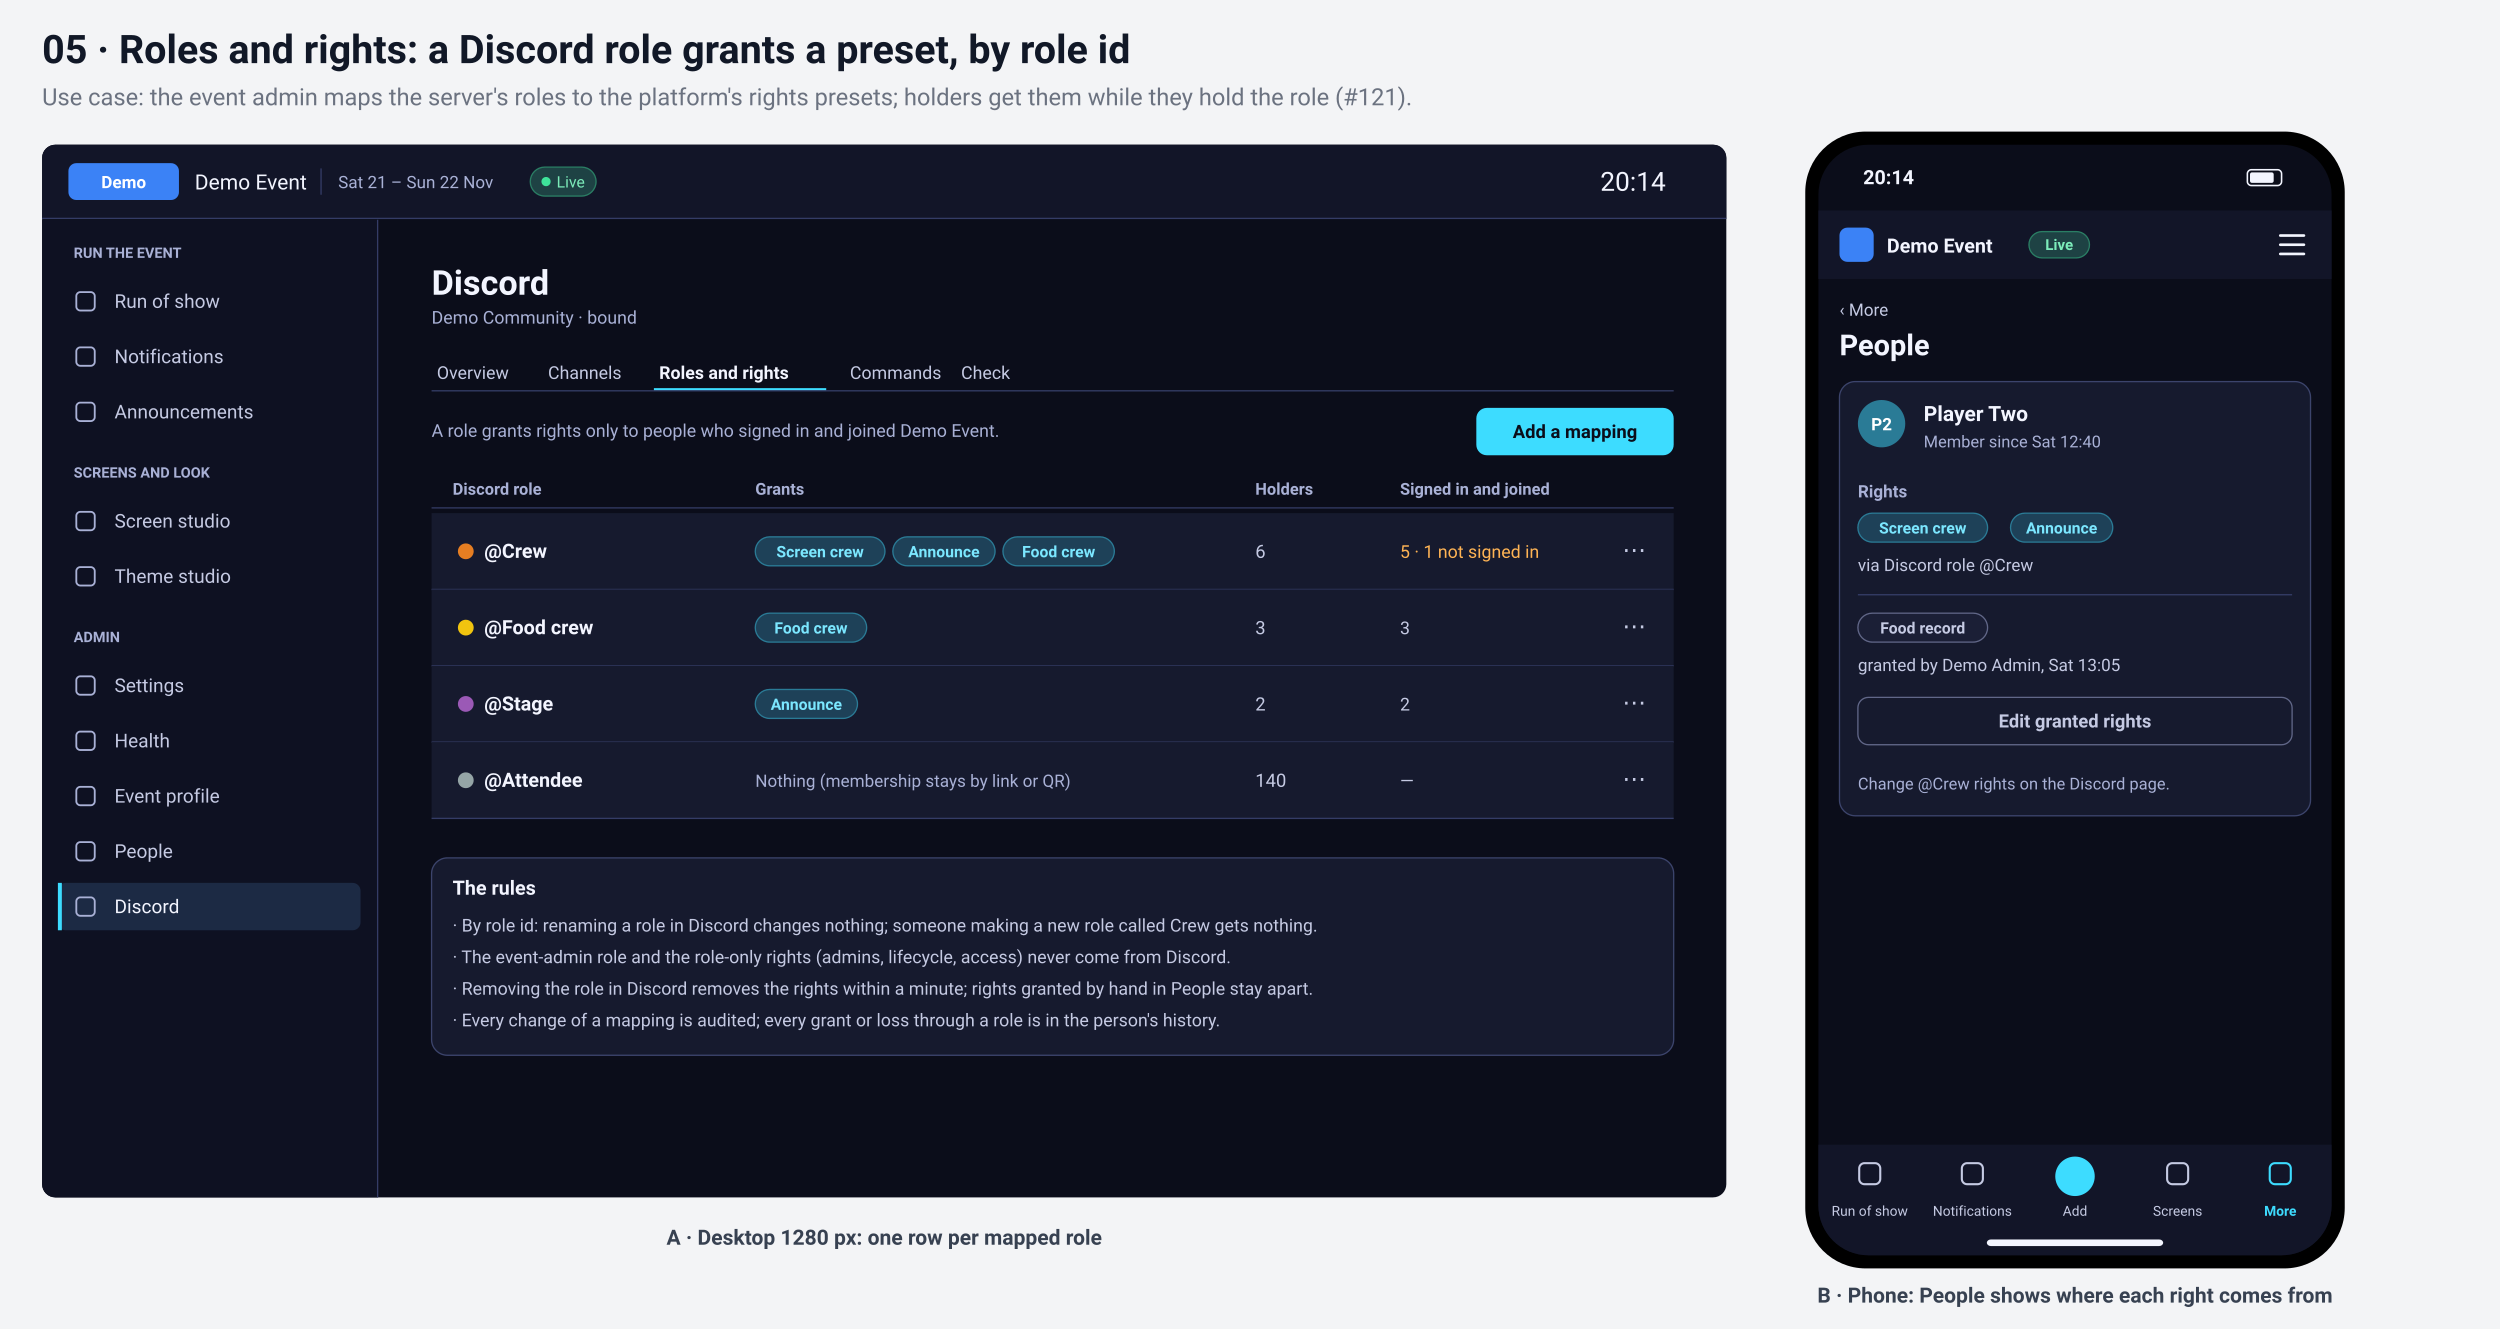
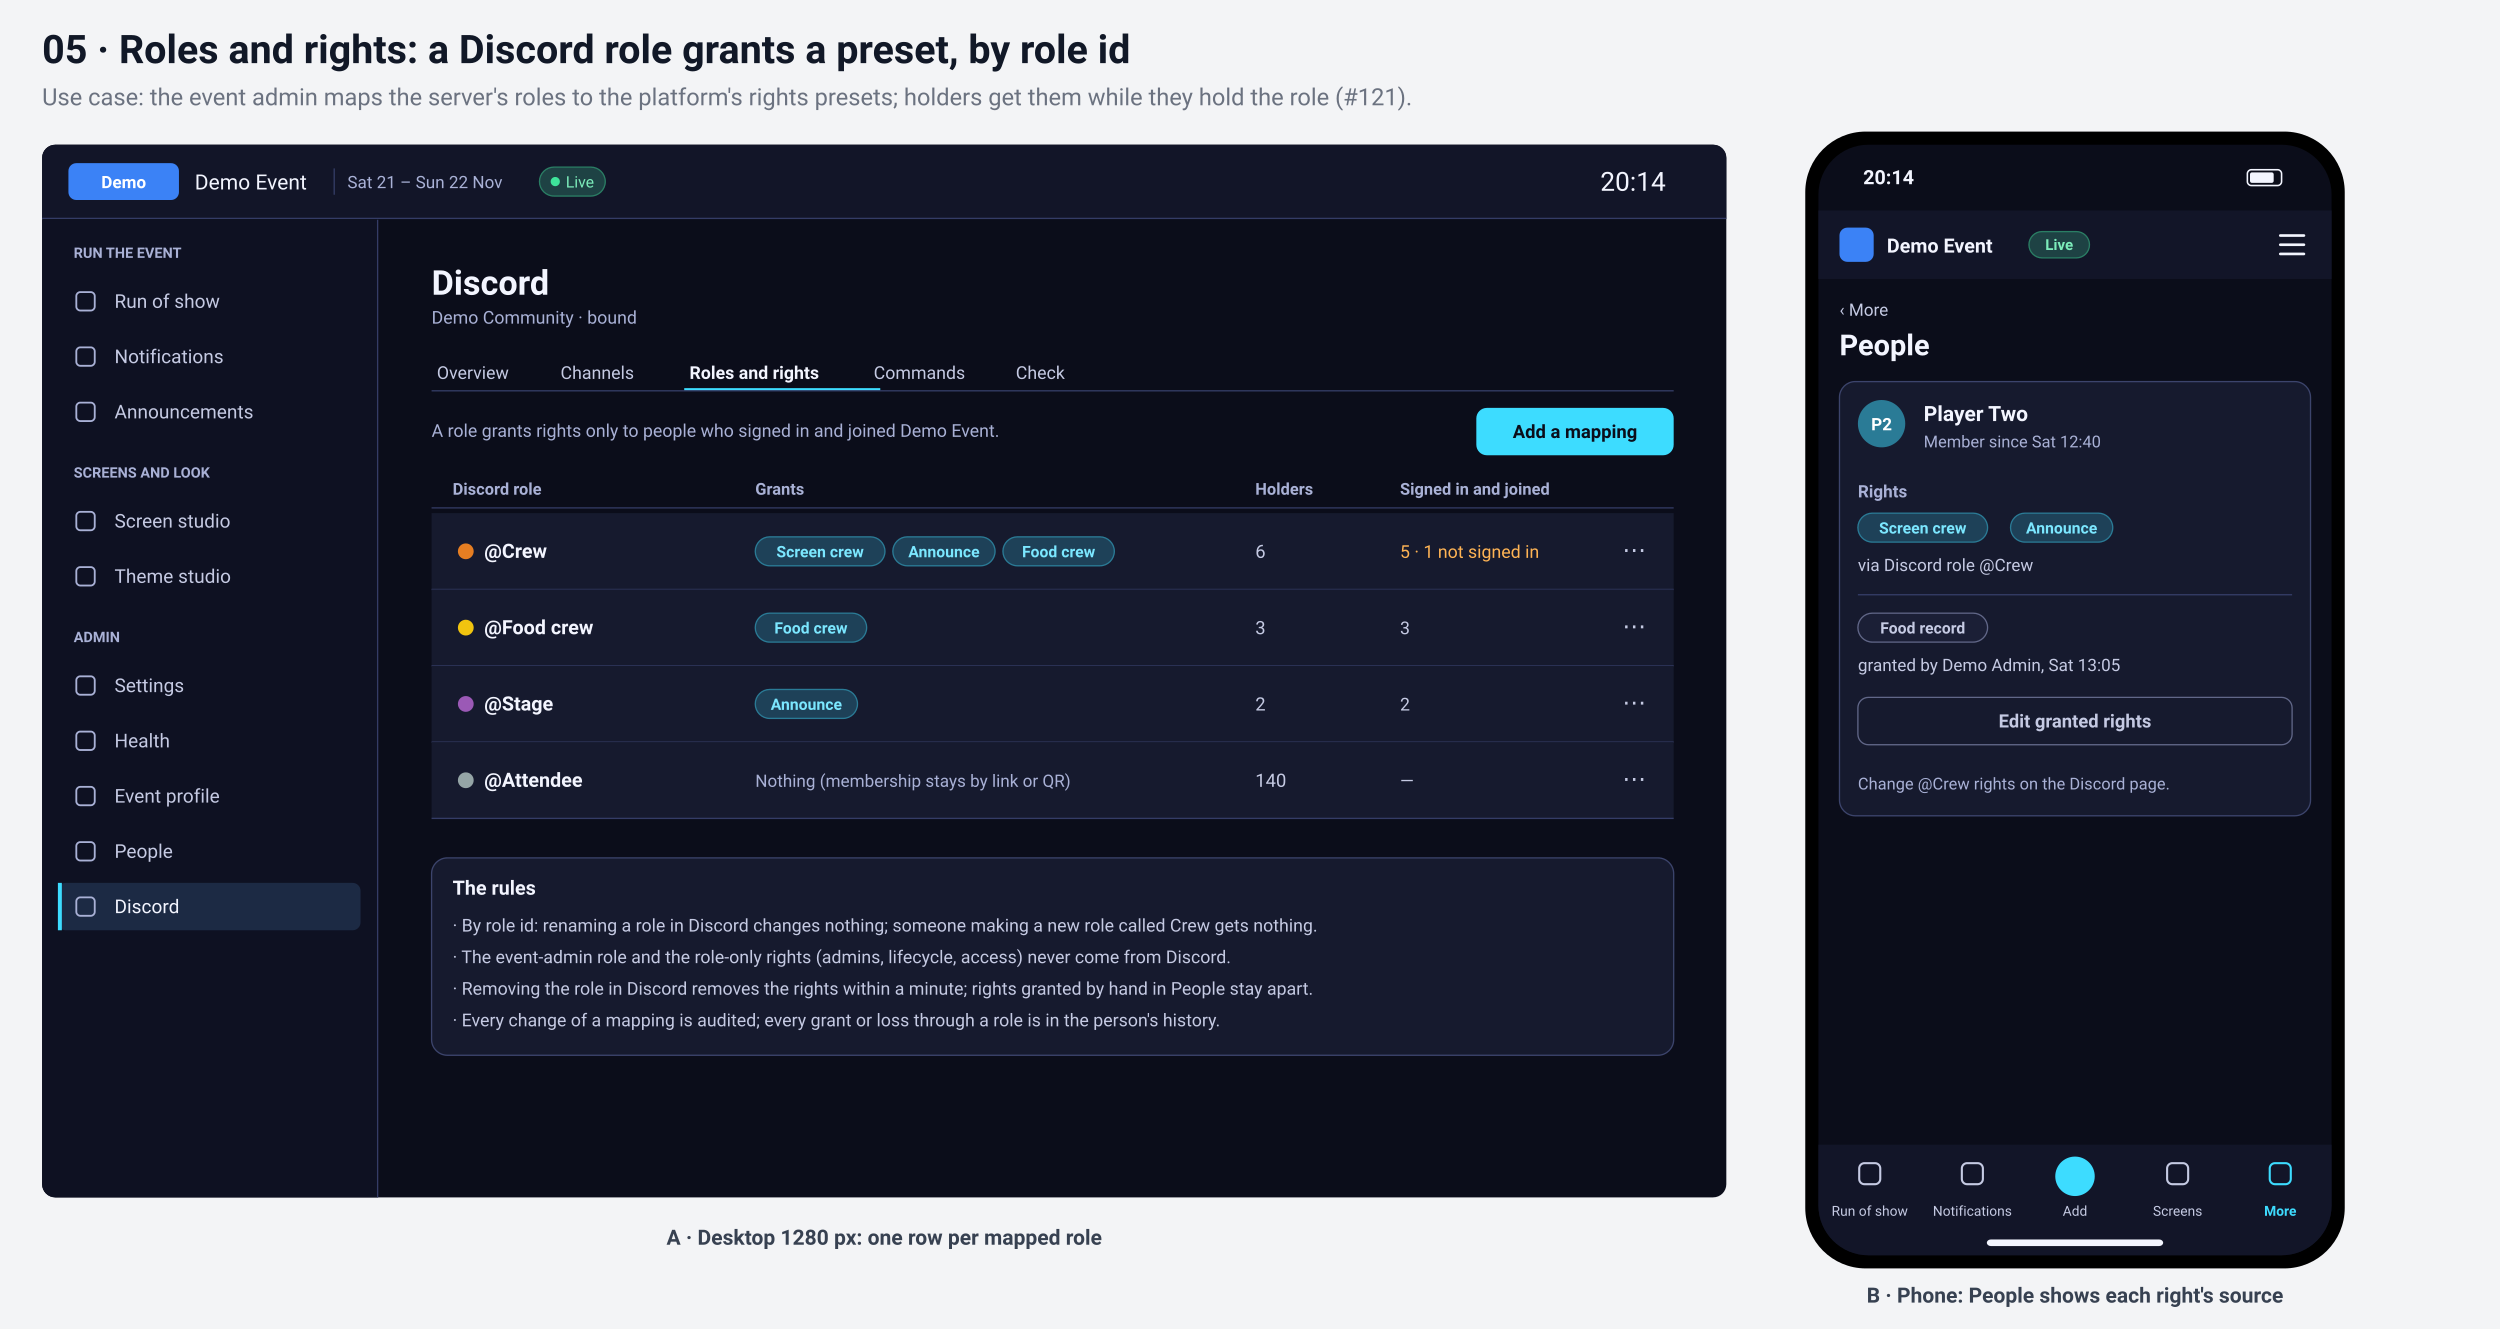
<svg xmlns="http://www.w3.org/2000/svg" viewBox="0 0 1900 1010" width="1900" height="1010" font-family="system-ui, -apple-system, 'Segoe UI', Roboto, Helvetica, Arial, sans-serif">
  <defs>
    <clipPath id="c1">
      <rect x="0" y="0" width="1280" height="800" rx="10" />
    </clipPath>
    <clipPath id="c2">
      <rect x="1382" y="110" width="390" height="844" rx="38" />
    </clipPath>
  </defs>
  <rect x="0" y="0" width="1900" height="1010" rx="0" fill="#f3f4f6" />
  <text x="32" y="48" font-size="30" fill="#111827" font-weight="700" text-anchor="start" data-box="0 1900">05 · Roles and rights: a Discord role grants a preset, by role id</text>
  <text x="32" y="80" font-size="18" fill="#6b7280" font-weight="400" text-anchor="start" data-box="0 1900">Use case: the event admin maps the server's roles to the platform's rights presets; holders get them while they hold the role (#121).</text>
  <g transform="translate(32,110) scale(1)">
    <g clip-path="url(#c1)">
      <rect x="0" y="0" width="1280" height="800" rx="0" fill="#0b0d1a" />
      <rect x="0" y="0" width="1280" height="56" rx="0" fill="#121528" />
      <line x1="0" y1="56" x2="1280" y2="56" stroke="#343c66" stroke-width="1" />
      <rect x="20" y="14" width="84" height="28" rx="6" fill="#3b82f6" />
      <text x="62" y="33" font-size="13" fill="#fff" font-weight="700" text-anchor="middle" data-box="22 102">Demo</text>
-       <text x="116" y="34" font-size="16" fill="#f3f5ff" font-weight="400" text-anchor="start" data-box="110 210">Demo Event</text>
-       <line x1="212" y1="18" x2="212" y2="38" stroke="#343c66" stroke-width="1" />
-       <text x="225" y="33" font-size="13" fill="#a9b1d6" font-weight="400" text-anchor="start" data-box="220 365">Sat 21 – Sun 22 Nov</text>
-       <rect x="371" y="17" width="50" height="22" rx="11" fill="#1e4244" stroke="#2a7e64" stroke-width="1" />
-       <circle cx="383" cy="28" r="3.5" fill="#3ee39a" />
-       <text x="391" y="32.5" font-size="12" fill="#7cecba" font-weight="400" text-anchor="start" data-box="388 420">Live</text>
+       <text x="116" y="34" font-size="16" fill="#f3f5ff" font-weight="400" text-anchor="start" data-box="110 218">Demo Event</text>
+       <line x1="222" y1="18" x2="222" y2="38" stroke="#343c66" stroke-width="1" />
+       <text x="232" y="33" font-size="13" fill="#a9b1d6" font-weight="400" text-anchor="start" data-box="228 372">Sat 21 – Sun 22 Nov</text>
+       <rect x="378" y="17" width="50" height="22" rx="11" fill="#1e4244" stroke="#2a7e64" stroke-width="1" />
+       <circle cx="390" cy="28" r="3.5" fill="#3ee39a" />
+       <text x="398" y="32.5" font-size="12" fill="#7cecba" font-weight="400" text-anchor="start" data-box="395 427">Live</text>
      <text x="1234" y="35" font-size="20" fill="#f3f5ff" font-weight="400" text-anchor="end" data-box="1160 1240">20:14</text>
      <rect x="0" y="57" width="255" height="743" rx="0" fill="#0e1122" />
      <line x1="255" y1="57" x2="255" y2="800" stroke="#343c66" stroke-width="1" />
      <text x="24" y="86" font-size="11" fill="#a9b1d6" font-weight="600" text-anchor="start" data-box="20 250">RUN THE EVENT</text>
      <rect x="26" y="112" width="14" height="14" rx="3" fill="none" stroke="#a9b1d6" stroke-width="1.4" />
      <text x="55" y="124" font-size="14.5" fill="#c5cae3" font-weight="400" text-anchor="start" data-box="50 250">Run of show</text>
      <rect x="26" y="154" width="14" height="14" rx="3" fill="none" stroke="#a9b1d6" stroke-width="1.4" />
      <text x="55" y="166" font-size="14.5" fill="#c5cae3" font-weight="400" text-anchor="start" data-box="50 250">Notifications</text>
      <rect x="26" y="196" width="14" height="14" rx="3" fill="none" stroke="#a9b1d6" stroke-width="1.4" />
      <text x="55" y="208" font-size="14.5" fill="#c5cae3" font-weight="400" text-anchor="start" data-box="50 250">Announcements</text>
      <text x="24" y="253" font-size="11" fill="#a9b1d6" font-weight="600" text-anchor="start" data-box="20 250">SCREENS AND LOOK</text>
      <rect x="26" y="279" width="14" height="14" rx="3" fill="none" stroke="#a9b1d6" stroke-width="1.4" />
      <text x="55" y="291" font-size="14.5" fill="#c5cae3" font-weight="400" text-anchor="start" data-box="50 250">Screen studio</text>
      <rect x="26" y="321" width="14" height="14" rx="3" fill="none" stroke="#a9b1d6" stroke-width="1.4" />
      <text x="55" y="333" font-size="14.5" fill="#c5cae3" font-weight="400" text-anchor="start" data-box="50 250">Theme studio</text>
      <text x="24" y="378" font-size="11" fill="#a9b1d6" font-weight="600" text-anchor="start" data-box="20 250">ADMIN</text>
      <rect x="26" y="404" width="14" height="14" rx="3" fill="none" stroke="#a9b1d6" stroke-width="1.4" />
      <text x="55" y="416" font-size="14.5" fill="#c5cae3" font-weight="400" text-anchor="start" data-box="50 250">Settings</text>
      <rect x="26" y="446" width="14" height="14" rx="3" fill="none" stroke="#a9b1d6" stroke-width="1.4" />
      <text x="55" y="458" font-size="14.5" fill="#c5cae3" font-weight="400" text-anchor="start" data-box="50 250">Health</text>
      <rect x="26" y="488" width="14" height="14" rx="3" fill="none" stroke="#a9b1d6" stroke-width="1.4" />
      <text x="55" y="500" font-size="14.5" fill="#c5cae3" font-weight="400" text-anchor="start" data-box="50 250">Event profile</text>
      <rect x="26" y="530" width="14" height="14" rx="3" fill="none" stroke="#a9b1d6" stroke-width="1.4" />
      <text x="55" y="542" font-size="14.5" fill="#c5cae3" font-weight="400" text-anchor="start" data-box="50 250">People</text>
      <rect x="12" y="561" width="230" height="36" rx="6" fill="#1c2a44" />
      <rect x="12" y="561" width="3" height="36" rx="0" fill="#3ddcff" />
      <rect x="26" y="572" width="14" height="14" rx="3" fill="none" stroke="#a9b1d6" stroke-width="1.4" />
      <text x="55" y="584" font-size="14.5" fill="#f3f5ff" font-weight="400" text-anchor="start" data-box="50 250">Discord</text>
      <text x="296" y="114" font-size="26" fill="#f3f5ff" font-weight="600" text-anchor="start" data-box="296 1240">Discord</text>
      <text x="296" y="136" font-size="13.5" fill="#a9b1d6" font-weight="400" text-anchor="start" data-box="296 1240">Demo Community · bound</text>
-       <text x="300" y="178" font-size="13.5" fill="#c5cae3" font-weight="400" text-anchor="start" data-box="298 378.48">Overview</text>
-       <text x="384.48" y="178" font-size="13.5" fill="#c5cae3" font-weight="400" text-anchor="start" data-box="382.48 462.96">Channels</text>
-       <text x="468.96" y="178" font-size="13.5" fill="#f3f5ff" font-weight="600" text-anchor="start" data-box="466.96 607.92">Roles and rights</text>
-       <line x1="464.96" y1="186" x2="595.92" y2="186" stroke="#3ddcff" stroke-width="2" />
-       <text x="613.92" y="178" font-size="13.5" fill="#c5cae3" font-weight="400" text-anchor="start" data-box="611.92 692.4">Commands</text>
-       <text x="698.4" y="178" font-size="13.5" fill="#c5cae3" font-weight="400" text-anchor="start" data-box="696.4 754.2">Check</text>
+       <text x="300" y="178" font-size="13.5" fill="#c5cae3" font-weight="400" text-anchor="start" data-box="298 388">Overview</text>
+       <text x="394" y="178" font-size="13.5" fill="#c5cae3" font-weight="400" text-anchor="start" data-box="392 486">Channels</text>
+       <text x="492" y="178" font-size="13.5" fill="#f3f5ff" font-weight="600" text-anchor="start" data-box="490 626">Roles and rights</text>
+       <line x1="488" y1="186" x2="637" y2="186" stroke="#3ddcff" stroke-width="2" />
+       <text x="632" y="178" font-size="13.5" fill="#c5cae3" font-weight="400" text-anchor="start" data-box="630 734">Commands</text>
+       <text x="740" y="178" font-size="13.5" fill="#c5cae3" font-weight="400" text-anchor="start" data-box="738 840">Check</text>
      <line x1="296" y1="187" x2="1240" y2="187" stroke="#343c66" stroke-width="1" />
      <text x="296" y="222" font-size="13.5" fill="#a9b1d6" font-weight="400" text-anchor="start" data-box="296 1240">A role grants rights only to people who signed in and joined Demo Event.</text>
      <rect x="1090" y="200" width="150" height="36" rx="8" fill="#3ddcff" />
      <text x="1165" y="222.9" font-size="14" fill="#0b0d1a" font-weight="600" text-anchor="middle" data-box="1094 1236">Add a mapping</text>
      <text x="312" y="266" font-size="12.5" fill="#a9b1d6" font-weight="600" text-anchor="start" data-box="296 1240">Discord role</text>
      <text x="542" y="266" font-size="12.5" fill="#a9b1d6" font-weight="600" text-anchor="start" data-box="296 1240">Grants</text>
      <text x="922" y="266" font-size="12.5" fill="#a9b1d6" font-weight="600" text-anchor="start" data-box="296 1240">Holders</text>
      <text x="1032" y="266" font-size="12.5" fill="#a9b1d6" font-weight="600" text-anchor="start" data-box="296 1240">Signed in and joined</text>
      <line x1="296" y1="276" x2="1240" y2="276" stroke="#343c66" stroke-width="1" />
      <rect x="296" y="280" width="944" height="58" rx="0" fill="#161a2e" />
      <line x1="296" y1="338" x2="1240" y2="338" stroke="#343c66" stroke-width="1" />
      <circle cx="322" cy="309" r="6" fill="#e67e22" />
      <text x="336" y="314" font-size="15" fill="#f3f5ff" font-weight="600" text-anchor="start" data-box="334 536">@Crew</text>
      <rect x="542" y="298" width="98.56" height="22" rx="11" fill="#1e4158" stroke="#2a7b96" stroke-width="1" />
      <text x="591.28" y="313.5" font-size="12" fill="#7be7ff" font-weight="600" text-anchor="middle" data-box="545 637.56">Screen crew</text>
      <rect x="646.56" y="298" width="77.68" height="22" rx="11" fill="#1e4158" stroke="#2a7b96" stroke-width="1" />
      <text x="685.4" y="313.5" font-size="12" fill="#7be7ff" font-weight="600" text-anchor="middle" data-box="649.56 721.24">Announce</text>
      <rect x="730.24" y="298" width="84.64" height="22" rx="11" fill="#1e4158" stroke="#2a7b96" stroke-width="1" />
      <text x="772.56" y="313.5" font-size="12" fill="#7be7ff" font-weight="600" text-anchor="middle" data-box="733.24 811.88">Food crew</text>
      <text x="922" y="314" font-size="14" fill="#c5cae3" font-weight="400" text-anchor="start" data-box="916 996">6</text>
      <text x="1032" y="314" font-size="13.5" fill="#ffb454" font-weight="400" text-anchor="start" data-box="1026 1180">5 · 1 not signed in</text>
      <text x="1210" y="314" font-size="18" fill="#c5cae3" font-weight="400" text-anchor="middle" data-box="1190 1230">⋯</text>
      <rect x="296" y="338" width="944" height="58" rx="0" fill="#161a2e" />
      <line x1="296" y1="396" x2="1240" y2="396" stroke="#343c66" stroke-width="1" />
      <circle cx="322" cy="367" r="6" fill="#f1c40f" />
      <text x="336" y="372" font-size="15" fill="#f3f5ff" font-weight="600" text-anchor="start" data-box="334 536">@Food crew</text>
      <rect x="542" y="356" width="84.64" height="22" rx="11" fill="#1e4158" stroke="#2a7b96" stroke-width="1" />
      <text x="584.32" y="371.5" font-size="12" fill="#7be7ff" font-weight="600" text-anchor="middle" data-box="545 623.64">Food crew</text>
      <text x="922" y="372" font-size="14" fill="#c5cae3" font-weight="400" text-anchor="start" data-box="916 996">3</text>
      <text x="1032" y="372" font-size="13.5" fill="#c5cae3" font-weight="400" text-anchor="start" data-box="1026 1180">3</text>
      <text x="1210" y="372" font-size="18" fill="#c5cae3" font-weight="400" text-anchor="middle" data-box="1190 1230">⋯</text>
      <rect x="296" y="396" width="944" height="58" rx="0" fill="#161a2e" />
      <line x1="296" y1="454" x2="1240" y2="454" stroke="#343c66" stroke-width="1" />
      <circle cx="322" cy="425" r="6" fill="#9b59b6" />
      <text x="336" y="430" font-size="15" fill="#f3f5ff" font-weight="600" text-anchor="start" data-box="334 536">@Stage</text>
      <rect x="542" y="414" width="77.68" height="22" rx="11" fill="#1e4158" stroke="#2a7b96" stroke-width="1" />
      <text x="580.84" y="429.5" font-size="12" fill="#7be7ff" font-weight="600" text-anchor="middle" data-box="545 616.68">Announce</text>
      <text x="922" y="430" font-size="14" fill="#c5cae3" font-weight="400" text-anchor="start" data-box="916 996">2</text>
      <text x="1032" y="430" font-size="13.5" fill="#c5cae3" font-weight="400" text-anchor="start" data-box="1026 1180">2</text>
      <text x="1210" y="430" font-size="18" fill="#c5cae3" font-weight="400" text-anchor="middle" data-box="1190 1230">⋯</text>
      <rect x="296" y="454" width="944" height="58" rx="0" fill="#161a2e" />
      <line x1="296" y1="512" x2="1240" y2="512" stroke="#343c66" stroke-width="1" />
      <circle cx="322" cy="483" r="6" fill="#95a5a6" />
      <text x="336" y="488" font-size="15" fill="#f3f5ff" font-weight="600" text-anchor="start" data-box="334 536">@Attendee</text>
      <text x="542" y="488" font-size="13" fill="#a9b1d6" font-weight="400" text-anchor="start" data-box="542 916">Nothing (membership stays by link or QR)</text>
      <text x="922" y="488" font-size="14" fill="#c5cae3" font-weight="400" text-anchor="start" data-box="916 996">140</text>
      <text x="1032" y="488" font-size="13.5" fill="#c5cae3" font-weight="400" text-anchor="start" data-box="1026 1180">—</text>
      <text x="1210" y="488" font-size="18" fill="#c5cae3" font-weight="400" text-anchor="middle" data-box="1190 1230">⋯</text>
      <rect x="296" y="542" width="944" height="150" rx="12" fill="#161a2e" stroke="#3c446c" stroke-width="1" />
      <text x="312" y="570" font-size="15" fill="#f3f5ff" font-weight="600" text-anchor="start" data-box="312 1224">The rules</text>
      <text x="312" y="598" font-size="13.5" fill="#c5cae3" font-weight="400" text-anchor="start" data-box="312 1224">· By role id: renaming a role in Discord changes nothing; someone making a new role called Crew gets nothing.</text>
      <text x="312" y="622" font-size="13.5" fill="#c5cae3" font-weight="400" text-anchor="start" data-box="312 1224">· The event-admin role and the role-only rights (admins, lifecycle, access) never come from Discord.</text>
      <text x="312" y="646" font-size="13.5" fill="#c5cae3" font-weight="400" text-anchor="start" data-box="312 1224">· Removing the role in Discord removes the rights within a minute; rights granted by hand in People stay apart.</text>
      <text x="312" y="670" font-size="13.5" fill="#c5cae3" font-weight="400" text-anchor="start" data-box="312 1224">· Every change of a mapping is audited; every grant or loss through a role is in the person's history.</text>
    </g>
  </g>
  <text x="672" y="946" font-size="16" fill="#374151" font-weight="600" text-anchor="middle" data-box="32 1312">A · Desktop 1280 px: one row per mapped role</text>
  <rect x="1372" y="100" width="410" height="864" rx="46" fill="#000" />
  <g clip-path="url(#c2)">
    <rect x="1382" y="110" width="390" height="844" rx="0" fill="#0b0d1a" />
    <text x="1416" y="140" font-size="15" fill="#f3f5ff" font-weight="600" text-anchor="start" data-box="1382 1772">20:14</text>
    <rect x="1708" y="129" width="26" height="12" rx="3" fill="none" stroke="#f3f5ff" stroke-width="1.2" />
    <rect x="1710" y="131" width="18" height="8" rx="1.5" fill="#f3f5ff" />
    <rect x="1382" y="160" width="390" height="52" rx="0" fill="#121528" />
    <rect x="1398" y="173" width="26" height="26" rx="6" fill="#3b82f6" />
    <text x="1434" y="192" font-size="15" fill="#f3f5ff" font-weight="600" text-anchor="start" data-box="1382 1772">Demo Event</text>
    <rect x="1542" y="176" width="46" height="20" rx="10" fill="#1e4244" stroke="#2a7e64" stroke-width="1" />
    <text x="1565" y="190" font-size="11.5" fill="#7cecba" font-weight="600" text-anchor="middle" data-box="1544 1586">Live</text>
    <rect x="1732" y="178" width="20" height="2" rx="1" fill="#f3f5ff" />
    <rect x="1732" y="185" width="20" height="2" rx="1" fill="#f3f5ff" />
    <rect x="1732" y="192" width="20" height="2" rx="1" fill="#f3f5ff" />
    <text x="1398" y="240" font-size="13" fill="#c5cae3" font-weight="400" text-anchor="start" data-box="1382 1772">‹ More</text>
    <text x="1398" y="270" font-size="22" fill="#f3f5ff" font-weight="600" text-anchor="start" data-box="1382 1772">People</text>
    <rect x="1382" y="870" width="390" height="84" rx="0" fill="#121528" />
    <rect x="1413" y="884" width="16" height="16" rx="4" fill="none" stroke="#c5cae3" stroke-width="1.6" />
    <text x="1421" y="924" font-size="10.5" fill="#c5cae3" font-weight="400" text-anchor="middle" data-box="1382 1460">Run of show</text>
    <rect x="1491" y="884" width="16" height="16" rx="4" fill="none" stroke="#c5cae3" stroke-width="1.6" />
    <text x="1499" y="924" font-size="10.5" fill="#c5cae3" font-weight="400" text-anchor="middle" data-box="1460 1538">Notifications</text>
    <circle cx="1577" cy="894" r="15" fill="#3ddcff" />
    <text x="1577" y="924" font-size="10.5" fill="#c5cae3" font-weight="400" text-anchor="middle" data-box="1538 1616">Add</text>
    <rect x="1647" y="884" width="16" height="16" rx="4" fill="none" stroke="#c5cae3" stroke-width="1.6" />
    <text x="1655" y="924" font-size="10.5" fill="#c5cae3" font-weight="400" text-anchor="middle" data-box="1616 1694">Screens</text>
    <rect x="1725" y="884" width="16" height="16" rx="4" fill="none" stroke="#3ddcff" stroke-width="1.6" />
    <text x="1733" y="924" font-size="10.5" fill="#3ddcff" font-weight="600" text-anchor="middle" data-box="1694 1772">More</text>
    <rect x="1510" y="942" width="134" height="5" rx="3" fill="#f3f5ff" />
    <rect x="1398" y="290" width="358" height="330" rx="12" fill="#161a2e" stroke="#3c446c" stroke-width="1" />
    <circle cx="1430" cy="322" r="18" fill="#2a7b96" />
    <text x="1430" y="327" font-size="13" fill="#fff" font-weight="700" text-anchor="middle" data-box="1412 1448">P2</text>
    <text x="1462" y="320" font-size="16" fill="#f3f5ff" font-weight="600" text-anchor="start" data-box="1412 1742">Player Two</text>
    <text x="1462" y="340" font-size="12.5" fill="#a9b1d6" font-weight="400" text-anchor="start" data-box="1412 1742">Member since Sat 12:40</text>
    <text x="1412" y="378" font-size="13" fill="#a9b1d6" font-weight="600" text-anchor="start" data-box="1412 1742">Rights</text>
    <rect x="1412" y="390" width="98.56" height="22" rx="11" fill="#1e4158" stroke="#2a7b96" stroke-width="1" />
    <text x="1461.28" y="405.5" font-size="12" fill="#7be7ff" font-weight="600" text-anchor="middle" data-box="1415 1507.56">Screen crew</text>
    <rect x="1528" y="390" width="77.68" height="22" rx="11" fill="#1e4158" stroke="#2a7b96" stroke-width="1" />
    <text x="1566.84" y="405.5" font-size="12" fill="#7be7ff" font-weight="600" text-anchor="middle" data-box="1531 1602.68">Announce</text>
    <text x="1412" y="434" font-size="13" fill="#c5cae3" font-weight="400" text-anchor="start" data-box="1412 1742">via Discord role @Crew</text>
    <line x1="1412" y1="452" x2="1742" y2="452" stroke="#343c66" stroke-width="1" />
    <rect x="1412" y="466" width="98.56" height="22" rx="11" fill="#1b1f36" stroke="#616788" stroke-width="1" />
    <text x="1461.28" y="481.5" font-size="12" fill="#c5cae3" font-weight="600" text-anchor="middle" data-box="1415 1507.56">Food record</text>
    <text x="1412" y="510" font-size="13" fill="#c5cae3" font-weight="400" text-anchor="start" data-box="1412 1742">granted by Demo Admin, Sat 13:05</text>
    <rect x="1412" y="530" width="330" height="36" rx="8" fill="none" stroke="#616788" stroke-width="1" />
    <text x="1577" y="552.9" font-size="14" fill="#c5cae3" font-weight="600" text-anchor="middle" data-box="1416 1738">Edit granted rights</text>
    <text x="1412" y="600" font-size="12.5" fill="#a9b1d6" font-weight="400" text-anchor="start" data-box="1412 1742">Change @Crew rights on the Discord page.</text>
  </g>
-   <text x="1577" y="990" font-size="16" fill="#374151" font-weight="600" text-anchor="middle" data-box="1372 1782">B · Phone: People shows where each right comes from</text>
+   <text x="1577" y="990" font-size="16" fill="#374151" font-weight="600" text-anchor="middle" data-box="1372 1782">B · Phone: People shows each right's source</text>
</svg>
